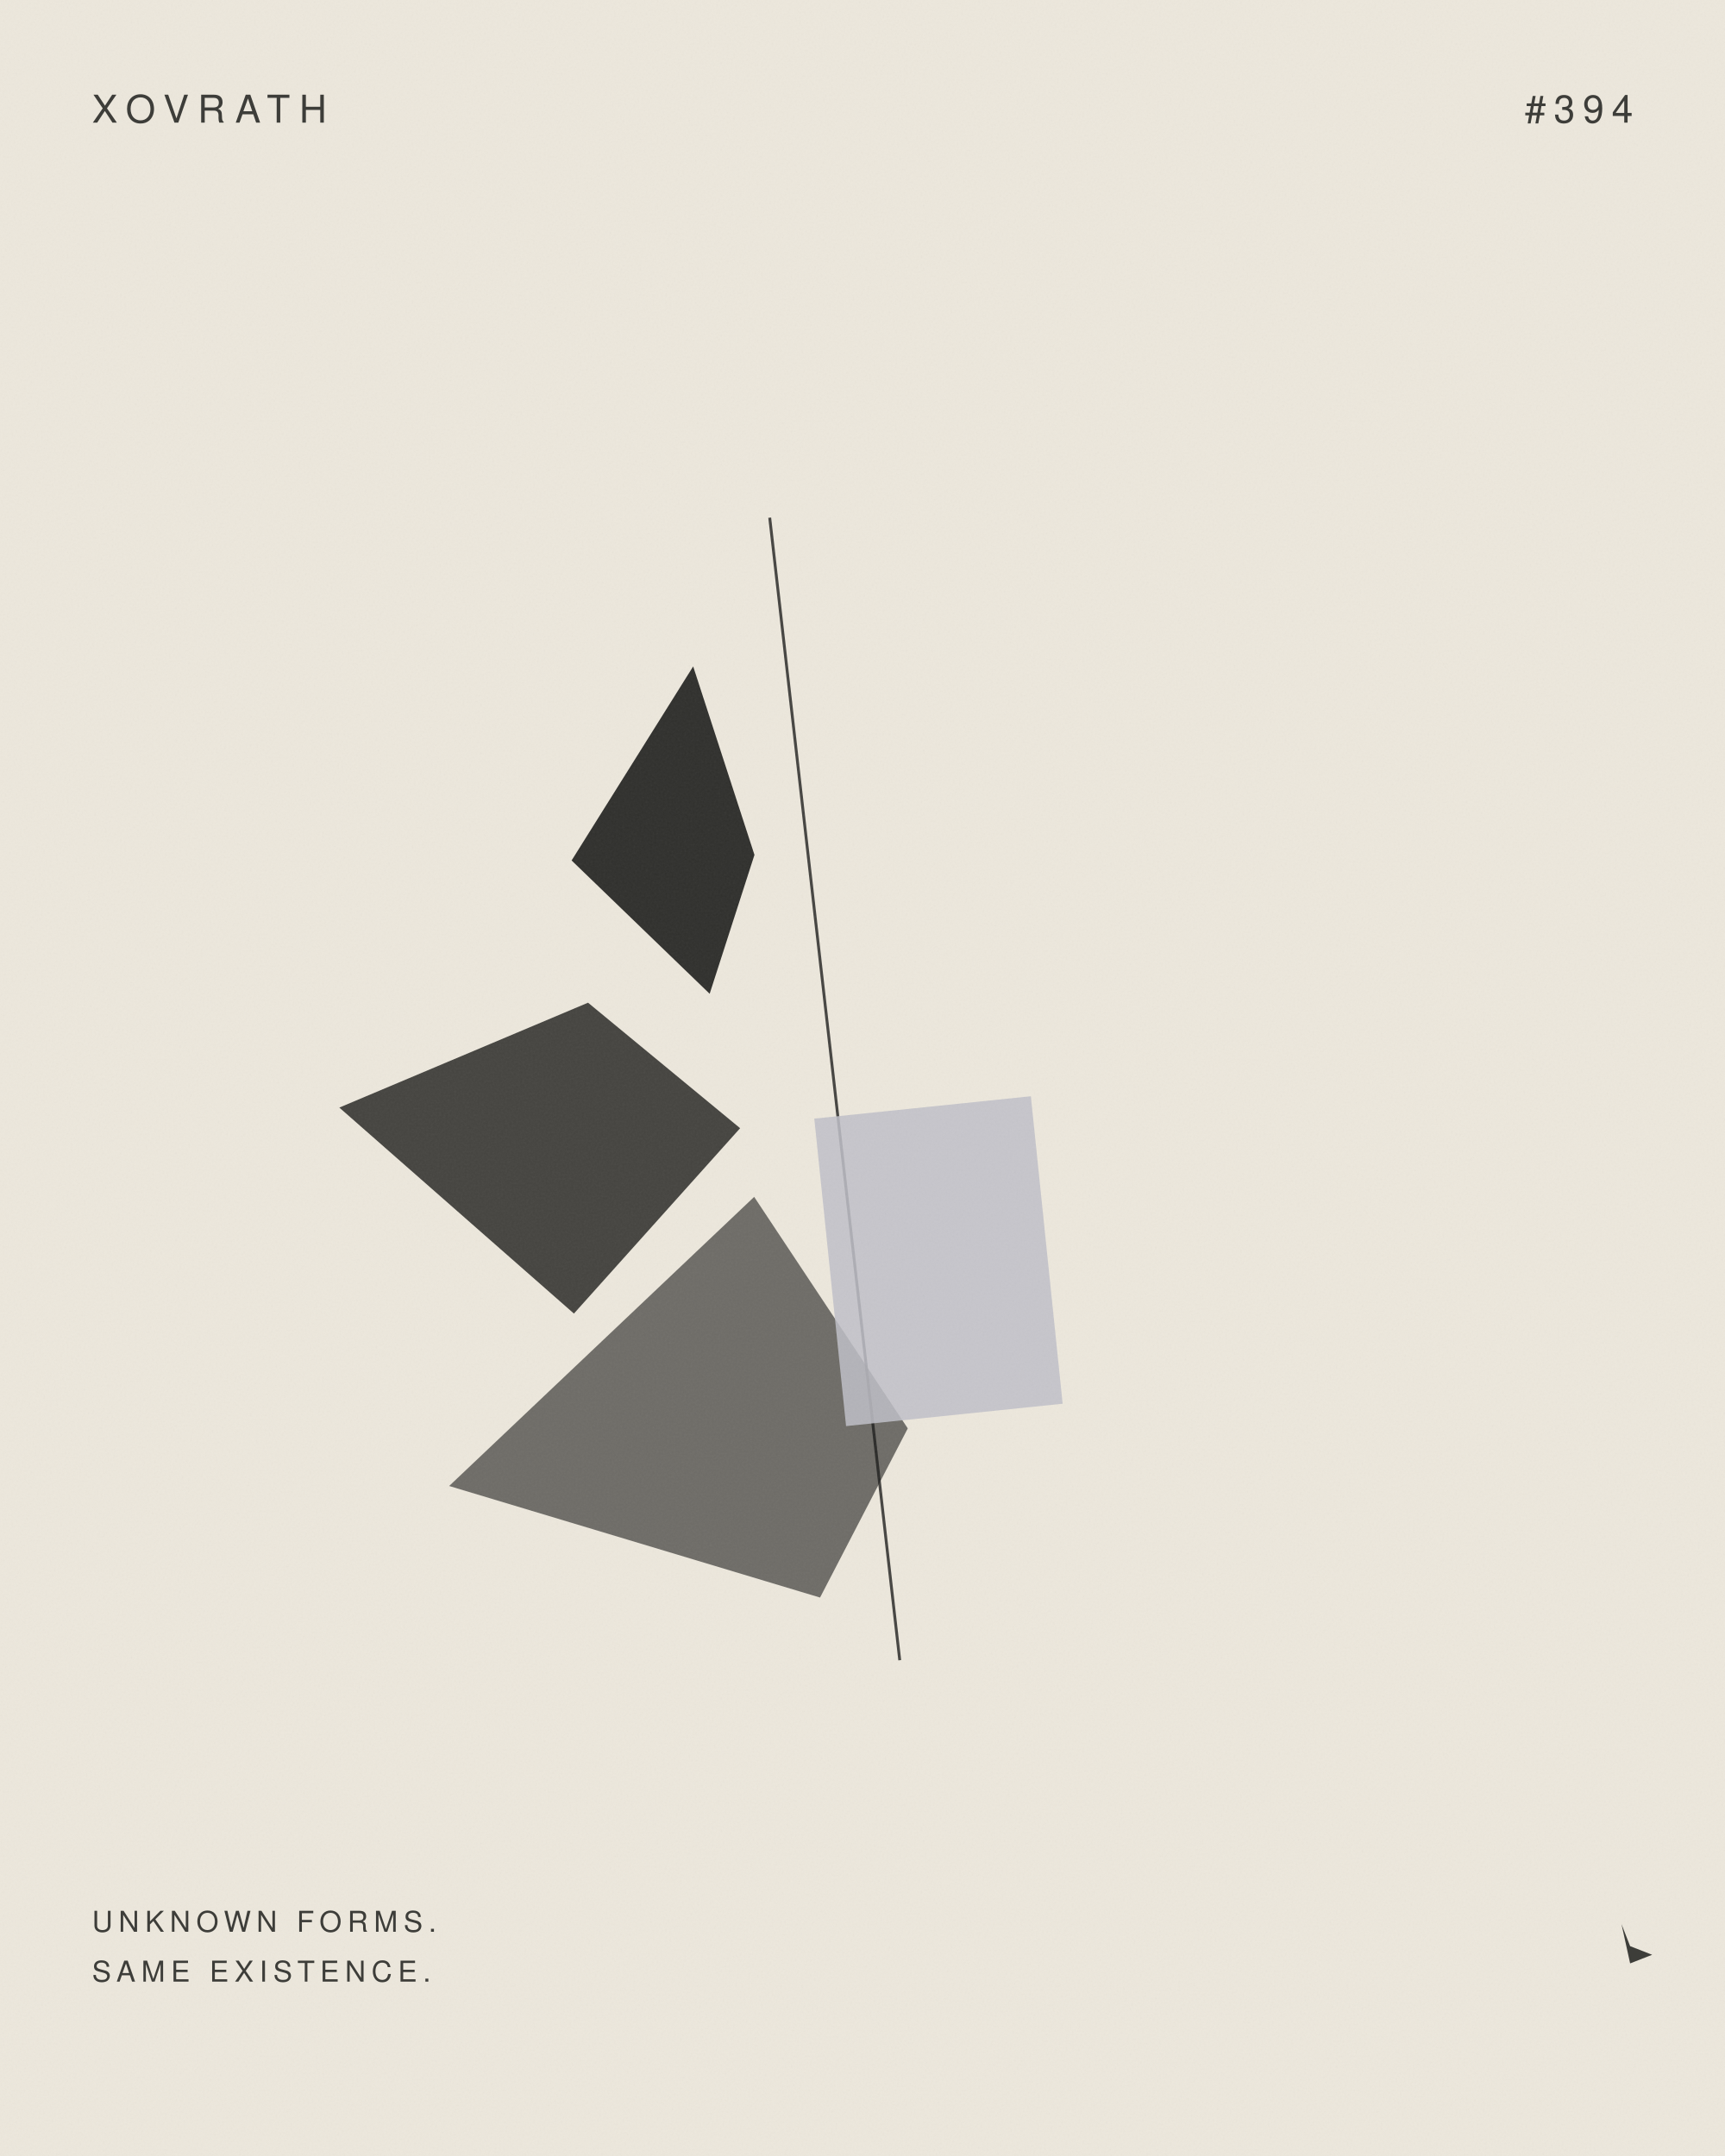
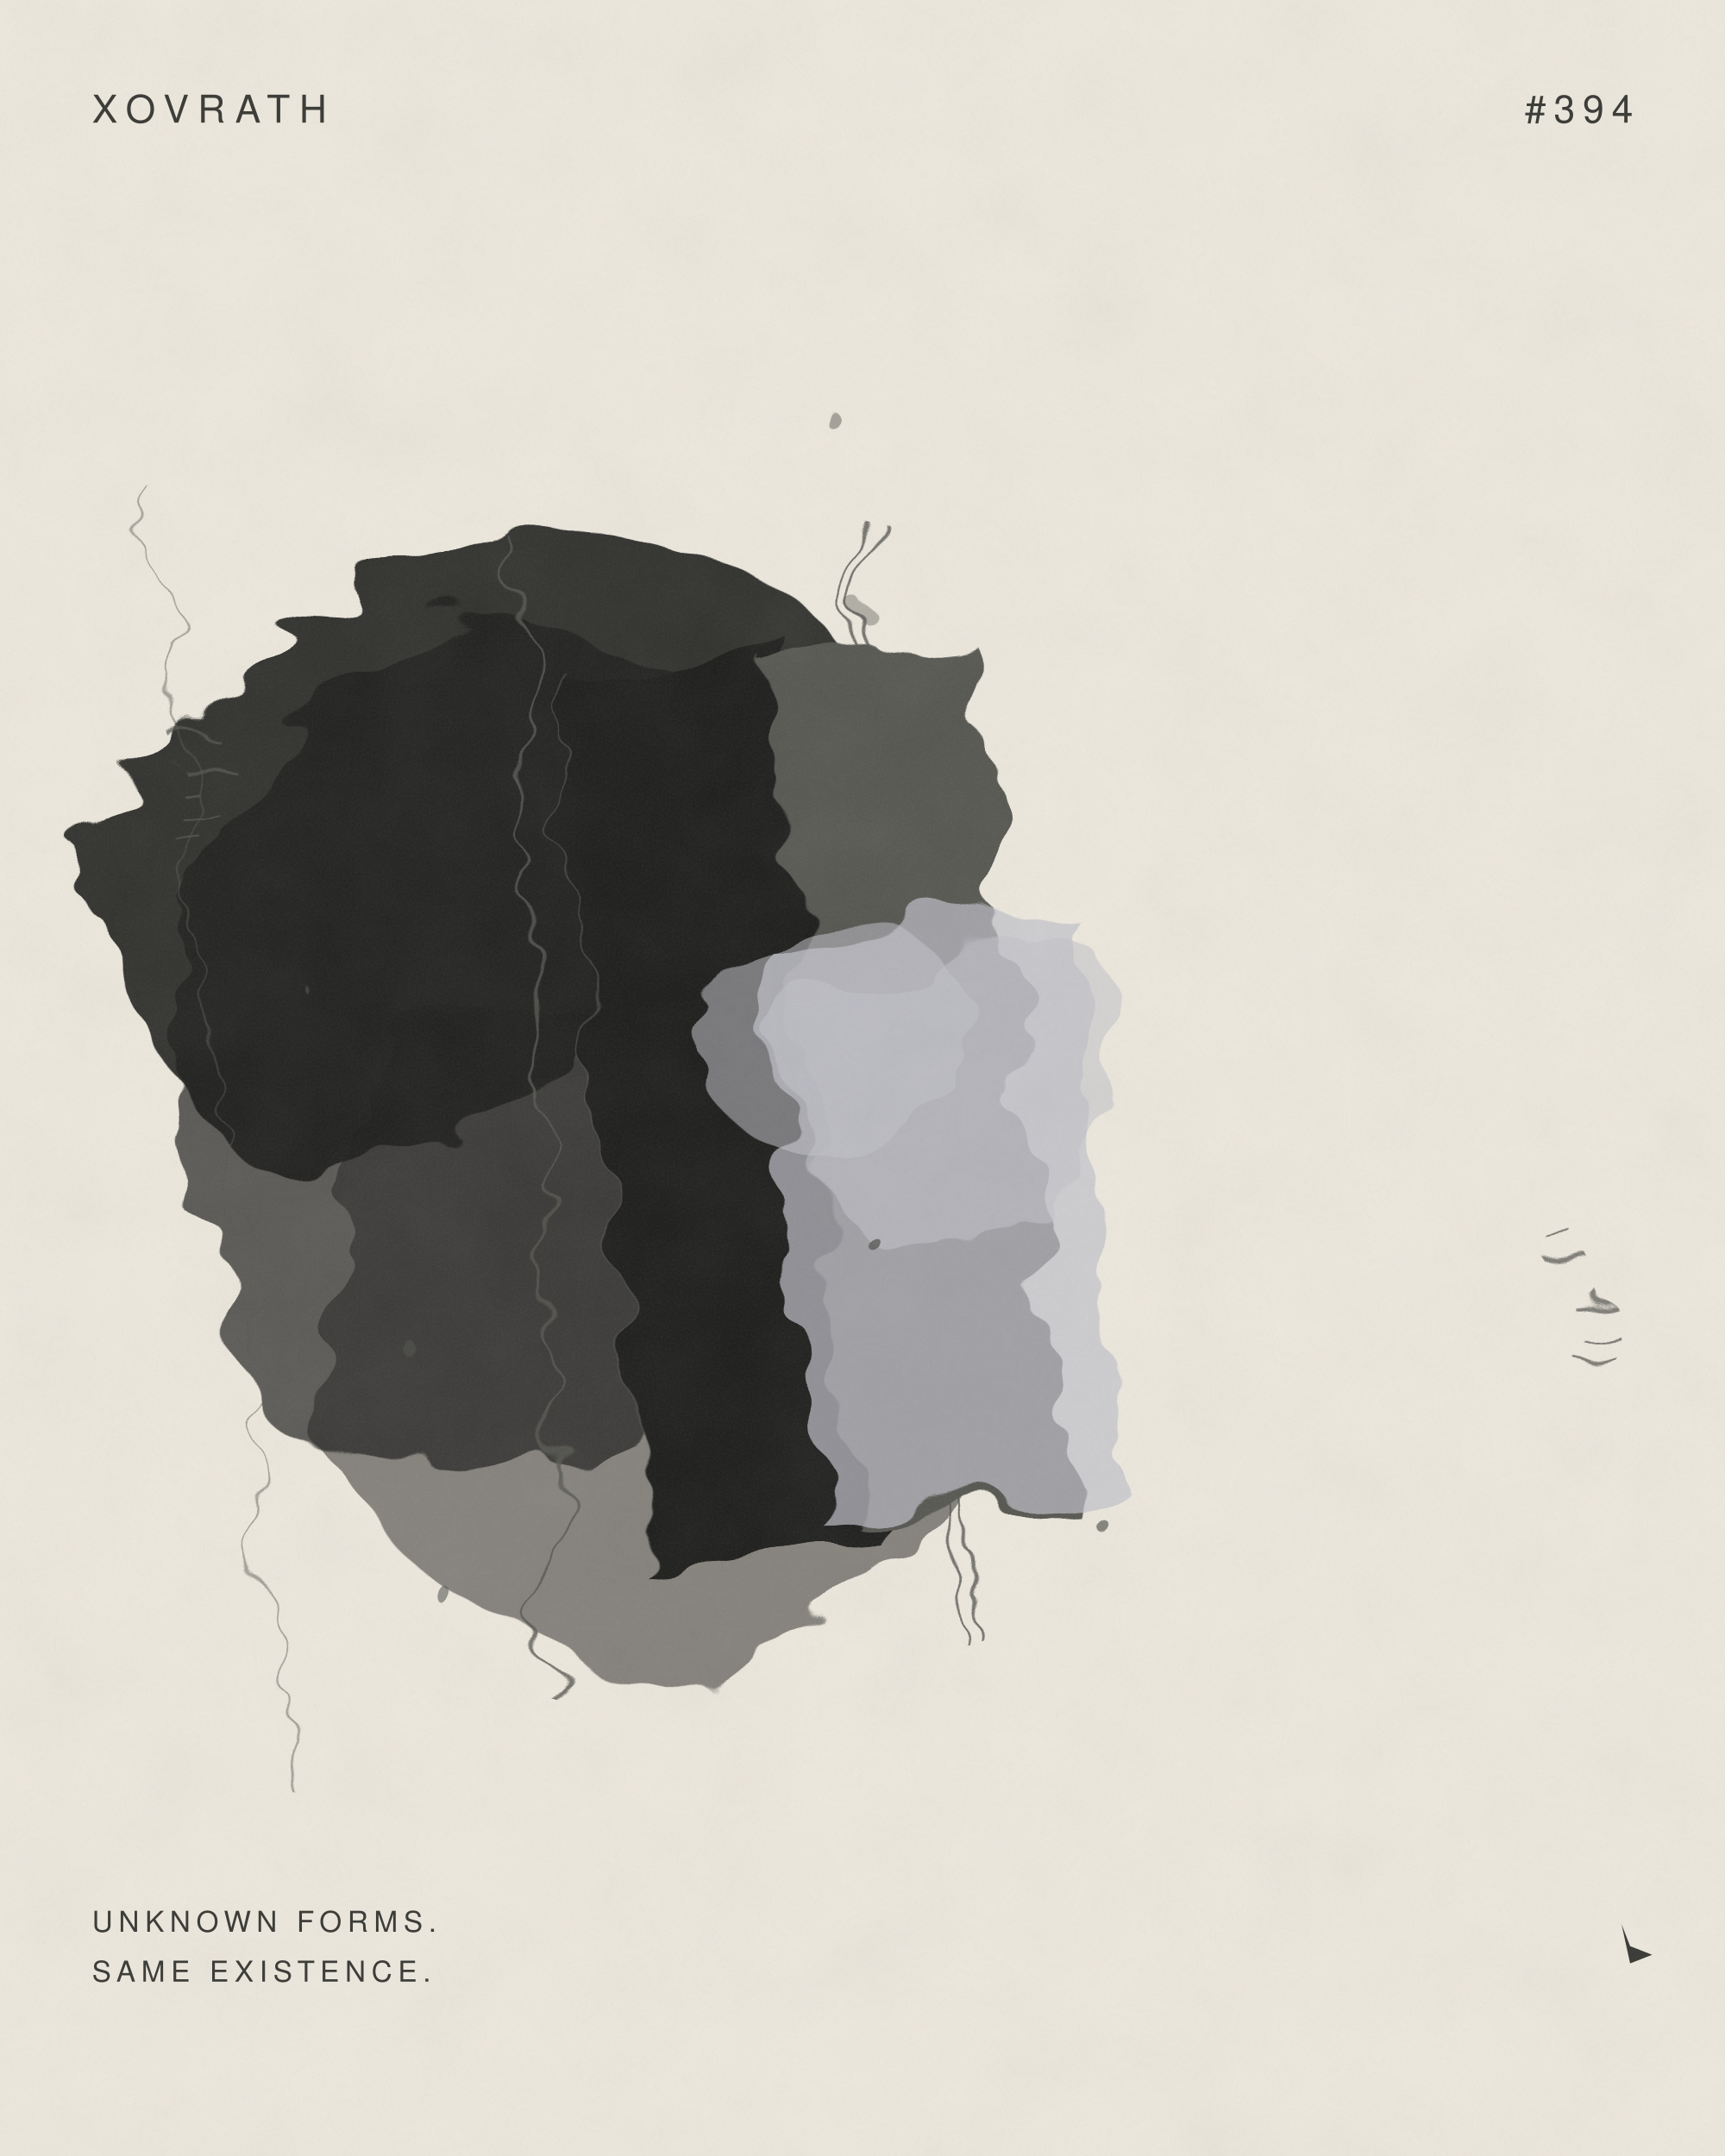
<svg xmlns="http://www.w3.org/2000/svg" viewBox="0 0 900 1125" width="900" height="1125">
+   <defs>
+     <filter id="warp" x="-20%" y="-20%" width="140%" height="140%">
+       <feTurbulence type="fractalNoise" baseFrequency="0.012 0.02" numOctaves="3" seed="6" result="n" />
+       <feDisplacementMap in="SourceGraphic" in2="n" scale="55" />
+     </filter>
+     <filter id="g">
+       <feTurbulence type="fractalNoise" baseFrequency="0.9" numOctaves="2" stitchTiles="stitch" />
+       <feColorMatrix type="saturate" values="0" />
+     </filter>
+     <filter id="g2">
+       <feTurbulence type="fractalNoise" baseFrequency="0.02" numOctaves="4" seed="3" stitchTiles="stitch" />
+       <feColorMatrix type="saturate" values="0" />
+     </filter>
+   </defs>
  <rect width="900" height="1125" fill="#ece7dc" />
  <g transform="rotate(-5.9 450 545)">
-     <polygon points="404.1,440.8 373.4,510.5 308.9,433.9 382.4,339.7" fill="#1c1c1a" fill-opacity="0.9" />
-     <polygon points="382,581.9 285.8,669.2 175.1,549.7 309.8,508.6" fill="#1c1c1a" fill-opacity="0.8" />
-     <polygon points="452.9,746.7 398.3,829.8 211.8,752 385.6,618.3" fill="#1c1c1a" fill-opacity="0.6" />
-     <line x1="430.1" y1="266.6" x2="436.3" y2="866.6" stroke="#1c1c1a" stroke-width="1.5" opacity="0.8" />
-     <rect x="421" y="580.9" width="113.6" height="161.3" fill="#c0c0c8" fill-opacity="0.85" />
+     <g filter="url(#warp)">
+       <path d="M 474.8 474.9 Q 474.8 474.9 421.1 499.3 Q 367.5 523.7 289.2 547.6 Q 210.9 571.5 167.6 587.5 Q 124.4 603.6 79.8 499.4 Q 35.2 395.2 94.3 355 Q 153.5 314.9 186.1 294.9 Q 218.7 274.9 281.7 266.8 Q 344.7 258.8 413.8 294.6 Q 482.8 330.4 478.8 402.7 Z" fill="#1c1c1a" fill-opacity="0.9" />
+       <path d="M 454.6 618.1 Q 454.6 618.1 402 656 Q 349.4 693.9 321.8 717.9 Q 294.2 741.8 202.6 743.6 Q 110.9 745.4 96.9 638.1 Q 82.8 530.9 101.2 465.9 Q 119.6 400.8 178.7 341.1 Q 237.9 281.3 323.2 313.6 Q 408.4 345.9 426.3 411.8 Q 444.3 477.7 449.5 547.9 Z" fill="#1c1c1a" fill-opacity="0.7" />
+       <path d="M 524.6 772.7 Q 524.6 772.7 448.3 818.4 Q 372 864 326.1 860.4 Q 280.2 856.7 227.7 821.9 Q 175.2 787.2 159.5 744.1 Q 143.8 701 159 645.9 Q 174.3 590.7 193.7 546.7 Q 213 502.6 281.6 508.7 Q 350.1 514.7 423.8 564 Q 497.4 613.2 511 693 Z" fill="#1c1c1a" fill-opacity="0.5" />
+       <rect x="307.9" y="332.6" width="127.5" height="476.1" fill="#1c1c1a" />
+       <line x1="307.9" y1="328.6" x2="307.9" y2="804.6" stroke="#555550" stroke-width="1" opacity="0.6" />
+       <rect x="420.3" y="343.9" width="109.9" height="450.9" fill="#555550" />
+       <line x1="420.3" y1="341.2" x2="420.3" y2="792" stroke="#555550" stroke-width="1" opacity="0.6" />
+       <line x1="298.1" y1="266.6" x2="253.1" y2="866.6" stroke="#555550" stroke-width="1.5" opacity="0.8" />
+       <line x1="480.9" y1="266.6" x2="477.1" y2="866.6" stroke="#555550" stroke-width="1.5" opacity="0.8" />
+       <line x1="473.5" y1="266.6" x2="486.1" y2="866.6" stroke="#555550" stroke-width="1.5" opacity="0.8" />
+       <rect x="401.8" y="486.2" width="160.6" height="304.5" fill="#c0c0c8" fill-opacity="0.7" />
+       <path d="M 502.8 579.6 Q 502.8 579.6 476.3 591.6 Q 449.9 603.6 421.1 600 Q 392.4 596.4 371.9 570.1 Q 351.4 543.9 368.5 520.5 Q 385.6 497.2 411.3 480.3 Q 437.1 463.5 468.7 481.2 Q 500.3 498.8 501.5 539.2 Z" fill="#c0c0c8" fill-opacity="0.55" />
+       <path d="M 574.7 581.3 Q 574.7 581.3 558.4 610.8 Q 542.1 640.3 492.4 651.8 Q 442.7 663.2 424.9 623.8 Q 407.1 584.3 404.8 549.6 Q 402.4 514.9 452.9 508.9 Q 503.5 502.8 544.2 499 Q 584.9 495.2 579.8 538.3 Z" fill="#c0c0c8" fill-opacity="0.55" />
+       <line x1="112.1" y1="220" x2="112.1" y2="900" stroke="#555550" stroke-width="1" opacity="0.5" />
+       <line x1="104.1" y1="344.7" x2="124.1" y2="344.7" stroke="#555550" stroke-width="1.5" opacity="0.75" />
+       <line x1="104.1" y1="358.7" x2="127.9" y2="358.7" stroke="#555550" stroke-width="1.5" opacity="0.75" />
+       <line x1="104.1" y1="372.7" x2="111.9" y2="372.7" stroke="#555550" stroke-width="1.5" opacity="0.75" />
+       <line x1="104.1" y1="386.7" x2="123.6" y2="386.7" stroke="#555550" stroke-width="1.5" opacity="0.75" />
+       <line x1="104.1" y1="400.7" x2="116.6" y2="400.7" stroke="#555550" stroke-width="1.5" opacity="0.75" />
+       <line x1="798.3" y1="685.3" x2="813.1" y2="685.3" stroke="#555550" stroke-width="1.5" opacity="0.75" />
+       <line x1="798.3" y1="699.3" x2="820.9" y2="699.3" stroke="#555550" stroke-width="1.5" opacity="0.75" />
+       <line x1="798.3" y1="713.3" x2="818.8" y2="713.3" stroke="#555550" stroke-width="1.5" opacity="0.75" />
+       <line x1="798.3" y1="727.3" x2="817.1" y2="727.3" stroke="#555550" stroke-width="1.5" opacity="0.75" />
+       <line x1="798.3" y1="741.3" x2="817.4" y2="741.3" stroke="#555550" stroke-width="1.5" opacity="0.75" />
+       <circle cx="200.9" cy="805.9" r="4.4" fill="#555550" opacity="0.6" />
+       <circle cx="437.9" cy="641.7" r="3.5" fill="#555550" opacity="0.8" />
+       <circle cx="459.6" cy="210.7" r="4.2" fill="#555550" opacity="0.5" />
+       <circle cx="171.9" cy="494.1" r="1.6" fill="#555550" opacity="0.5" />
+       <circle cx="199.6" cy="679.6" r="3.9" fill="#555550" opacity="0.4" />
+       <circle cx="543.2" cy="802.1" r="3.4" fill="#555550" opacity="0.7" />
+       <circle cx="483.5" cy="330.6" r="4" fill="#555550" opacity="0.4" />
+     </g>
  </g>
-   <filter id="g">
-     <feTurbulence type="fractalNoise" baseFrequency="0.9" numOctaves="2" stitchTiles="stitch" />
-     <feColorMatrix type="saturate" values="0" />
-   </filter>
-   <rect width="900" height="1125" filter="url(#g)" opacity="0.06" />
+   <rect width="900" height="1125" filter="url(#g)" opacity="0.07" />
+   <rect width="900" height="1125" filter="url(#g2)" opacity="0.06" />
  <text x="48" y="64" font-family="Helvetica, Arial, sans-serif" font-size="20" letter-spacing="5" fill="#3d3d39">XOVRATH</text>
  <text x="852" y="64" text-anchor="end" font-family="Helvetica, Arial, sans-serif" font-size="20" letter-spacing="4" fill="#3d3d39">#394</text>
  <text x="48" y="1008" font-family="Helvetica, Arial, sans-serif" font-size="15" letter-spacing="3" fill="#3d3d39">UNKNOWN FORMS.</text>
  <text x="48" y="1034" font-family="Helvetica, Arial, sans-serif" font-size="15" letter-spacing="3" fill="#3d3d39">SAME EXISTENCE.</text>
  <path d="M 846 1004 L 850.5 1015.5 L 862 1020 L 850.5 1024.5 Z" fill="#3d3d39" />
</svg>
